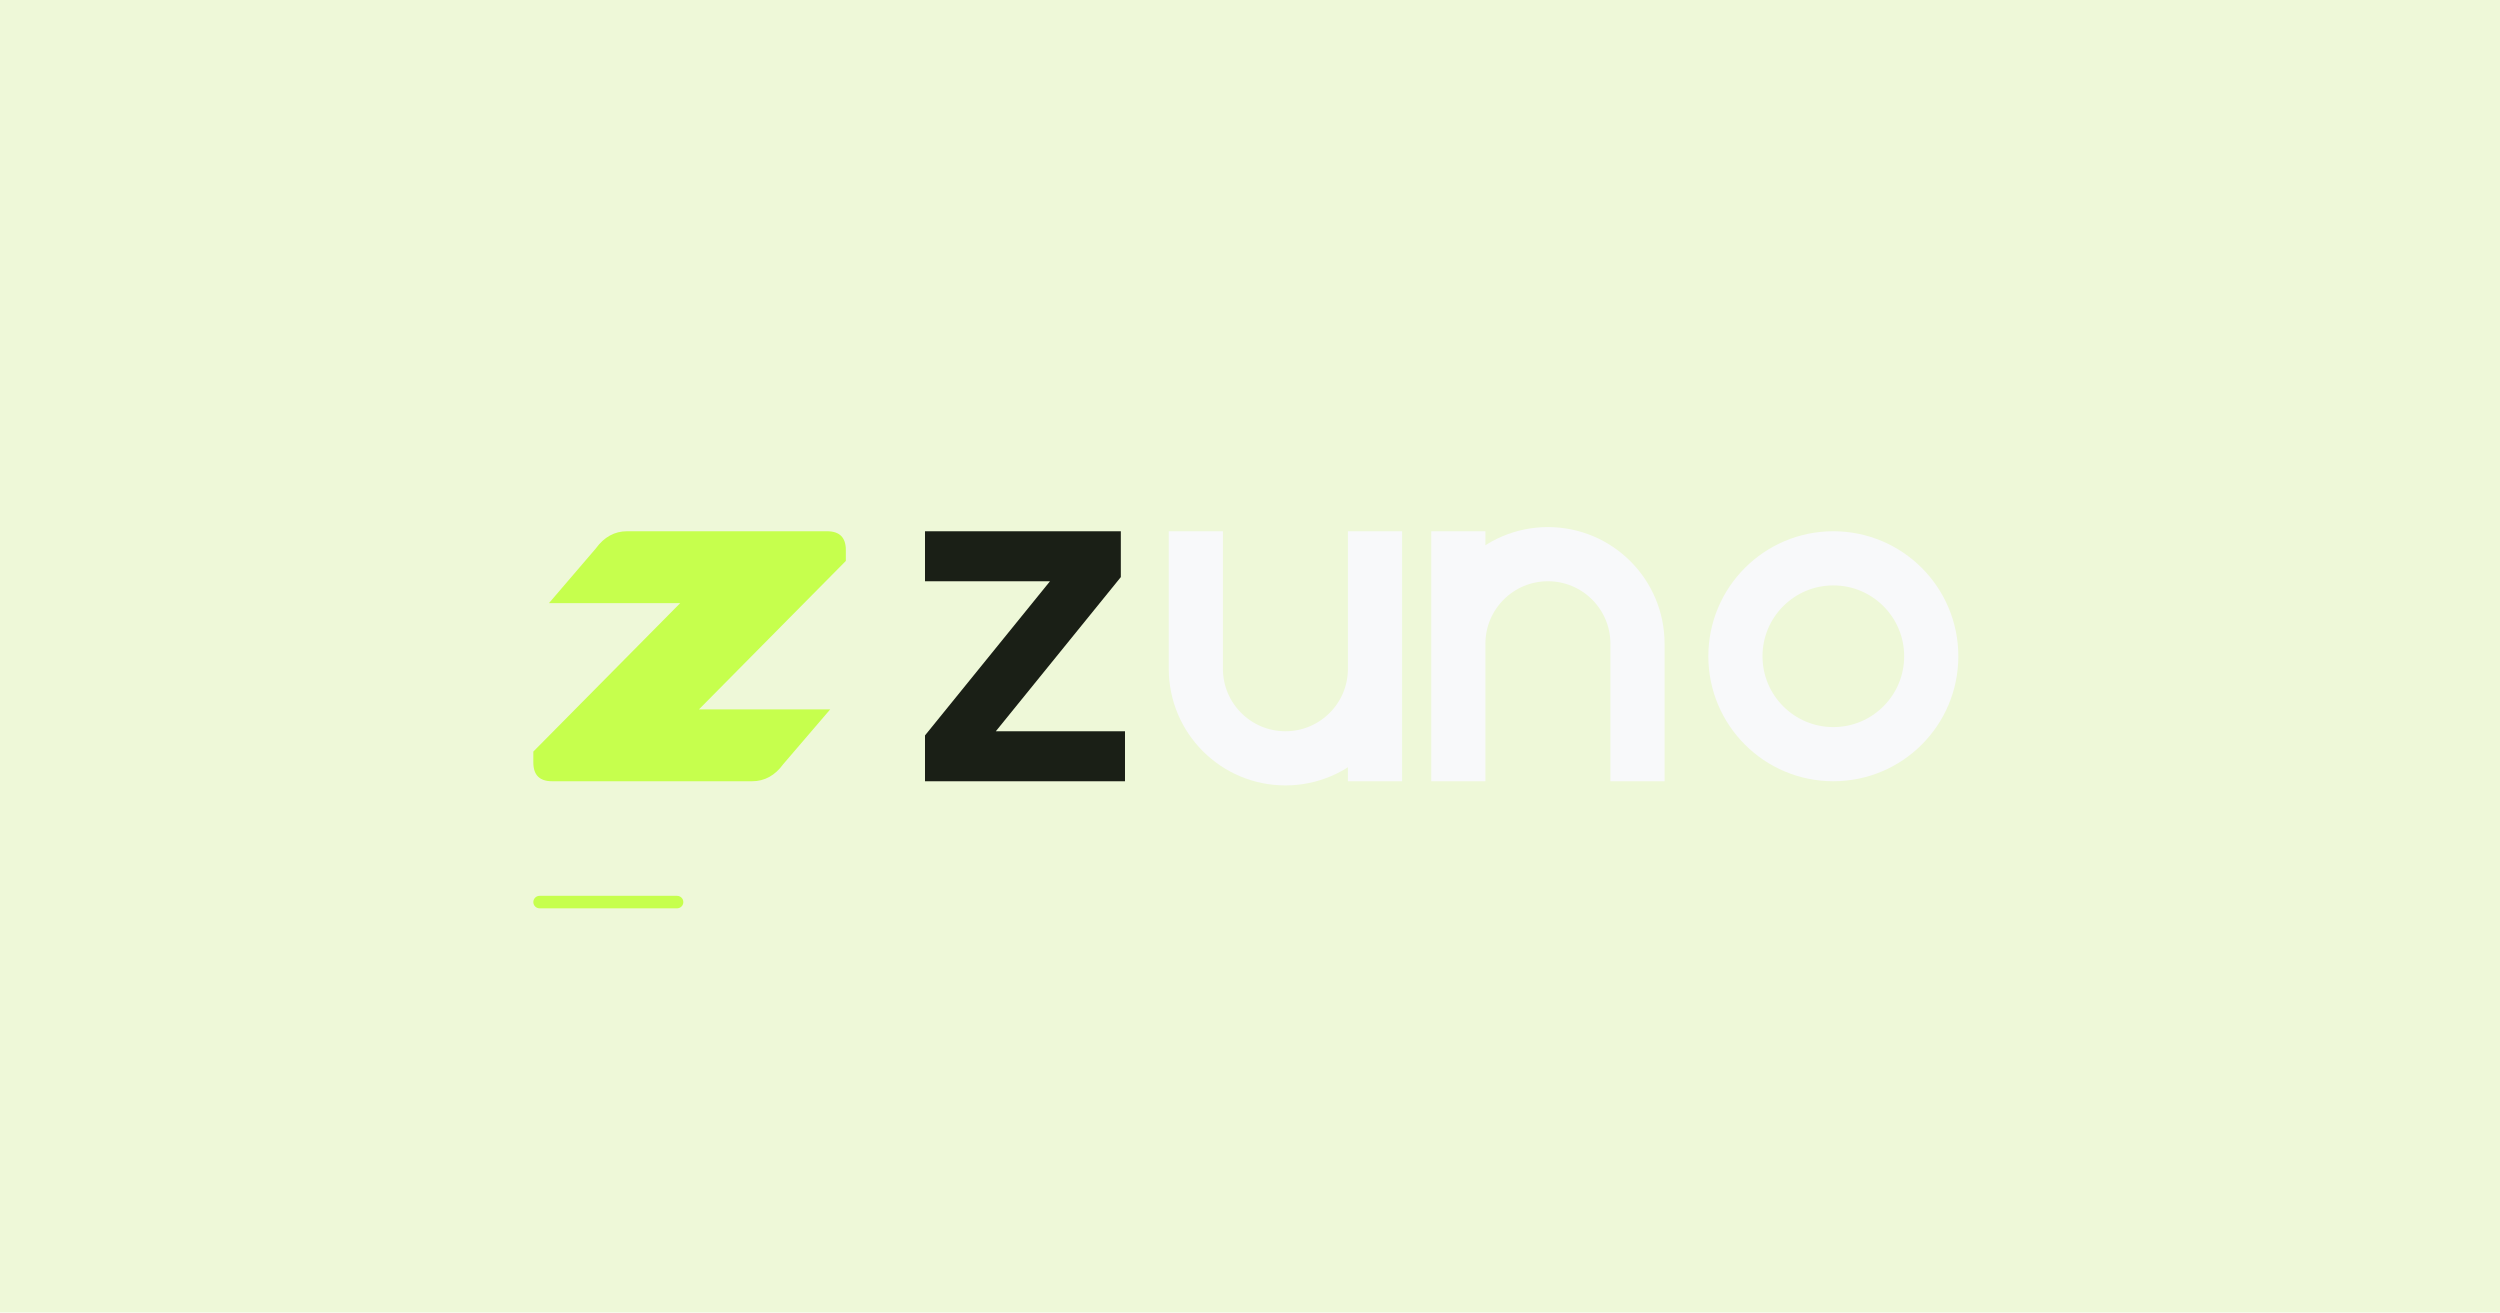
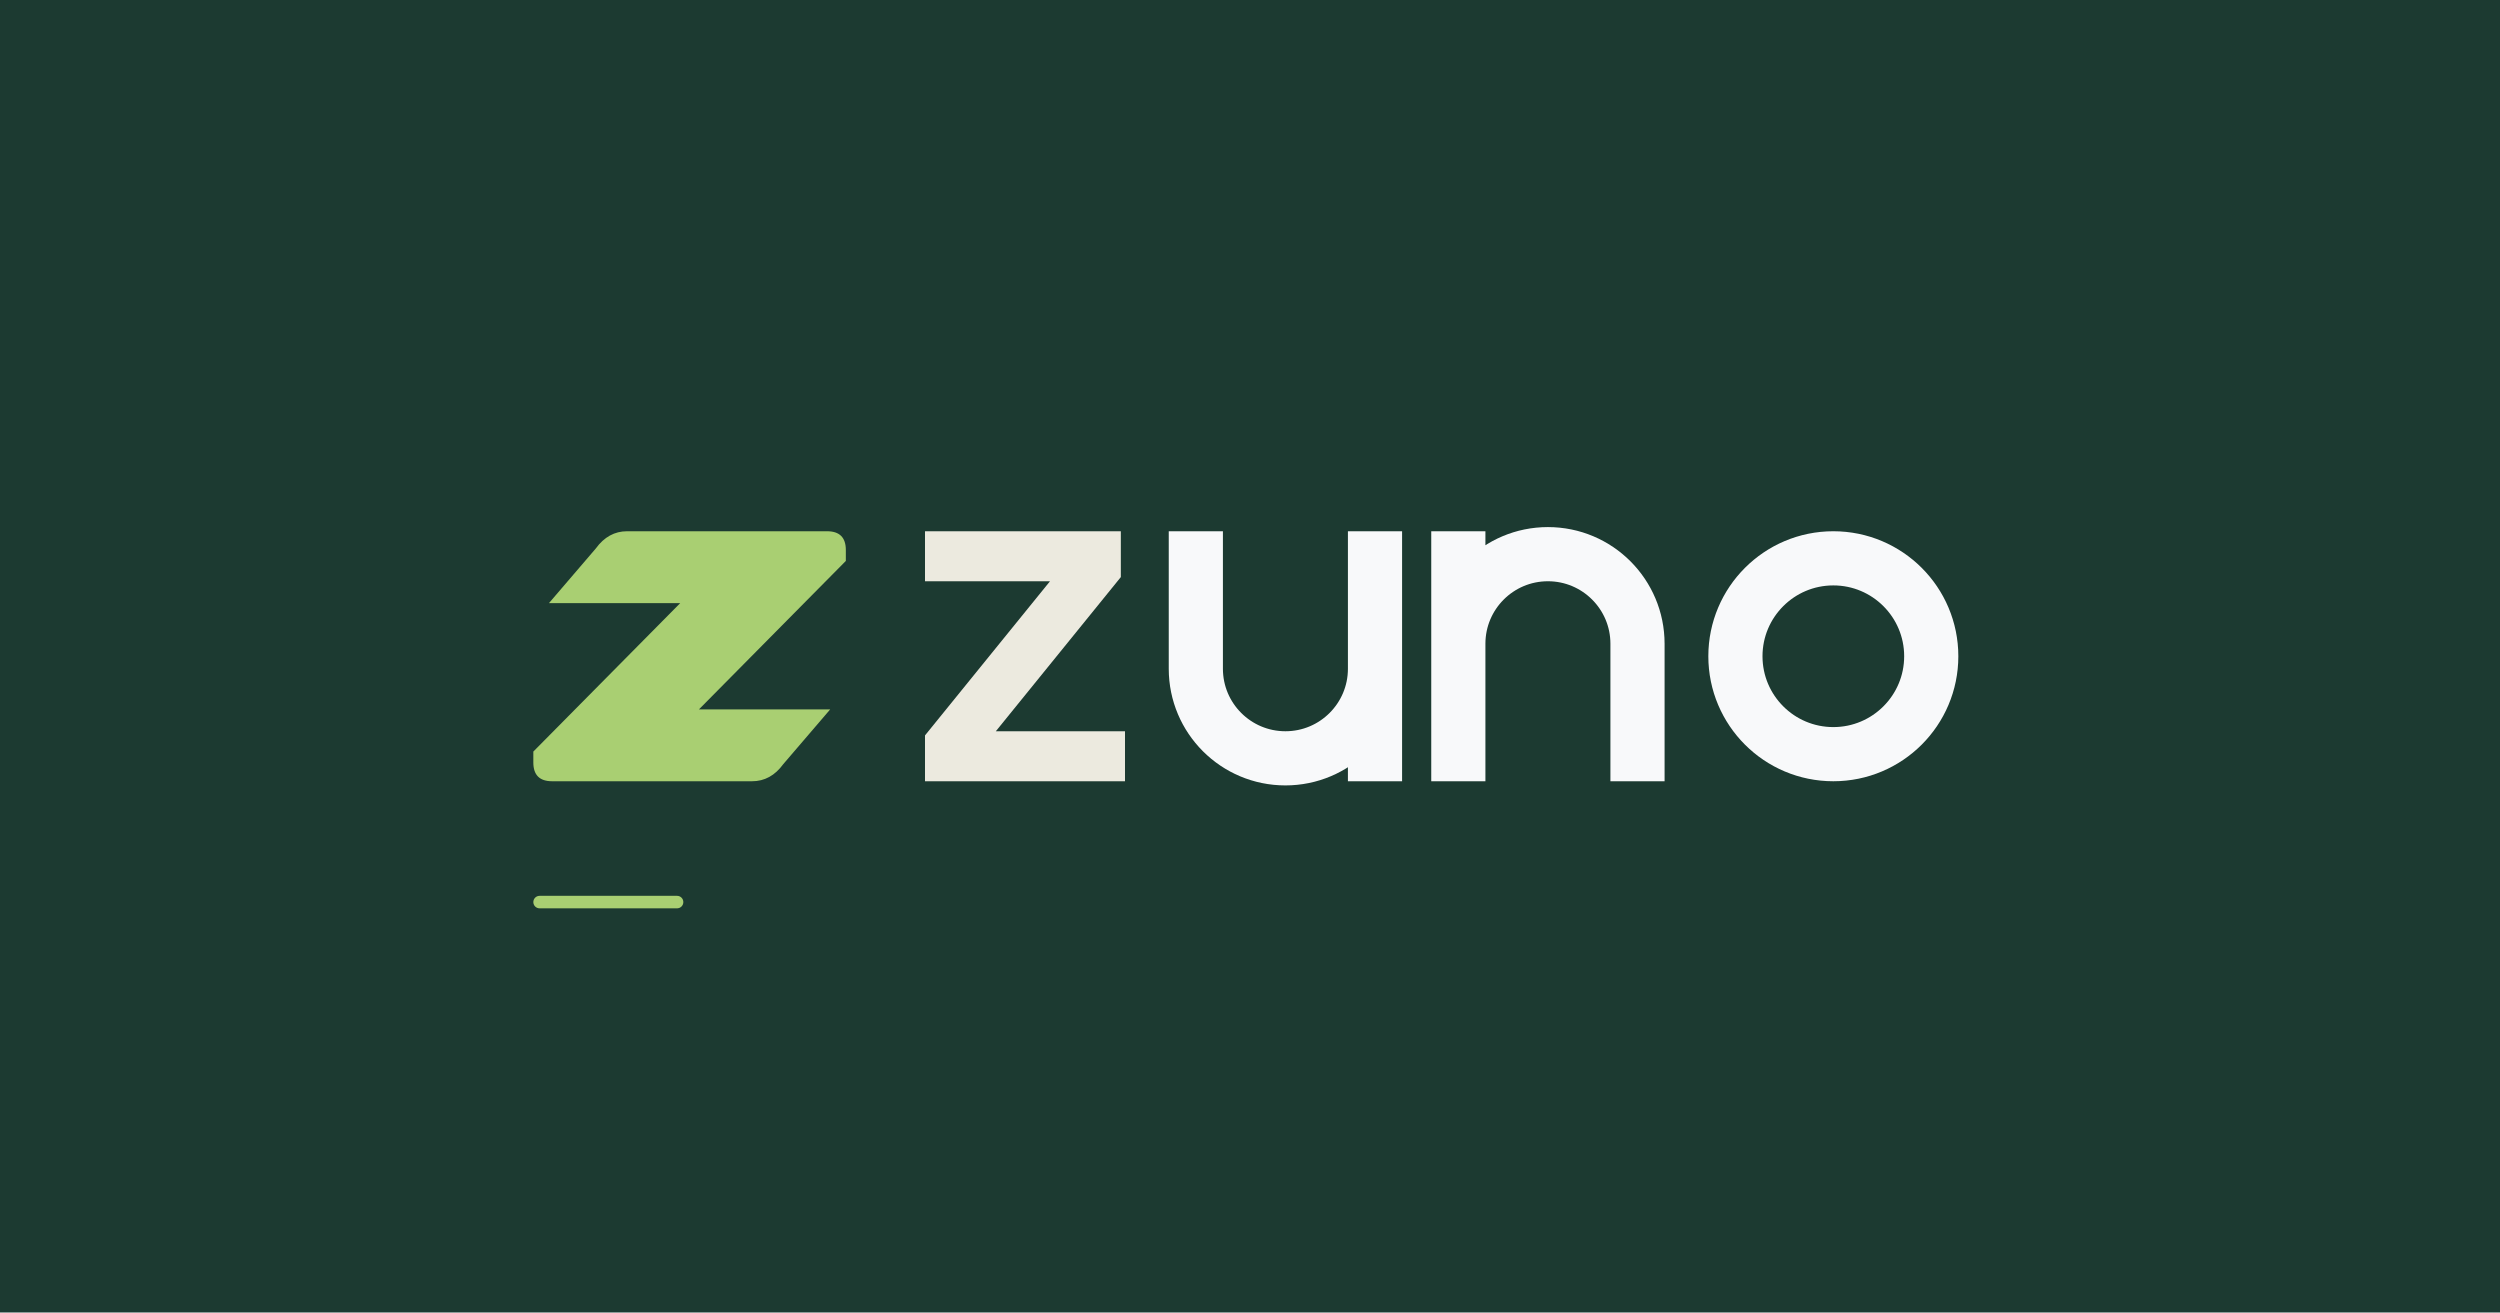
<svg xmlns="http://www.w3.org/2000/svg" viewBox="0 0 1200 630" width="1200" height="630">
-   <rect width="1200" height="630" fill="#EEF8D8" />
+   <rect width="1200" height="630" fill="#1C3A31" />
  <g transform="translate(256 255) scale(2)">
    <g transform="scale(.75)">
-       <path fill="#C6FF4D" d="M24 0H94Q100 0 100 6V9.5L53 57H95L80 74.5Q76 80 70 80H6Q0 80 0 74V70.5L47 23H5L20 5.5Q24 0 30 0Z" />
+       <path fill="#A9CF72" d="M24 0H94Q100 0 100 6V9.5L53 57H95L80 74.5Q76 80 70 80H6Q0 80 0 74V70.5L47 23H5L20 5.5Q24 0 30 0Z" />
    </g>
    <g transform="translate(94 0)">
-       <g fill="#1A1F16">
+       <g fill="#ECEADF">
        <path d="M0 0H47V11L17 48H48V60H0V49L30 12H0Z" />
      </g>
      <g fill="none" stroke="#F8F9FA" stroke-width="13">
        <path d="M65 0V33A21.5 21.5 0 0 0 108 33V0M108 0V60" />
        <path d="M128 60V0M128 60V27A21.5 21.5 0 0 1 171 27V60" />
        <circle cx="218" cy="30" r="23.5" />
      </g>
    </g>
  </g>
-   <rect x="256" y="430" width="72" height="6" rx="3" fill="#C6FF4D" />
+   <rect x="256" y="430" width="72" height="6" rx="3" fill="#A9CF72" />
</svg>
